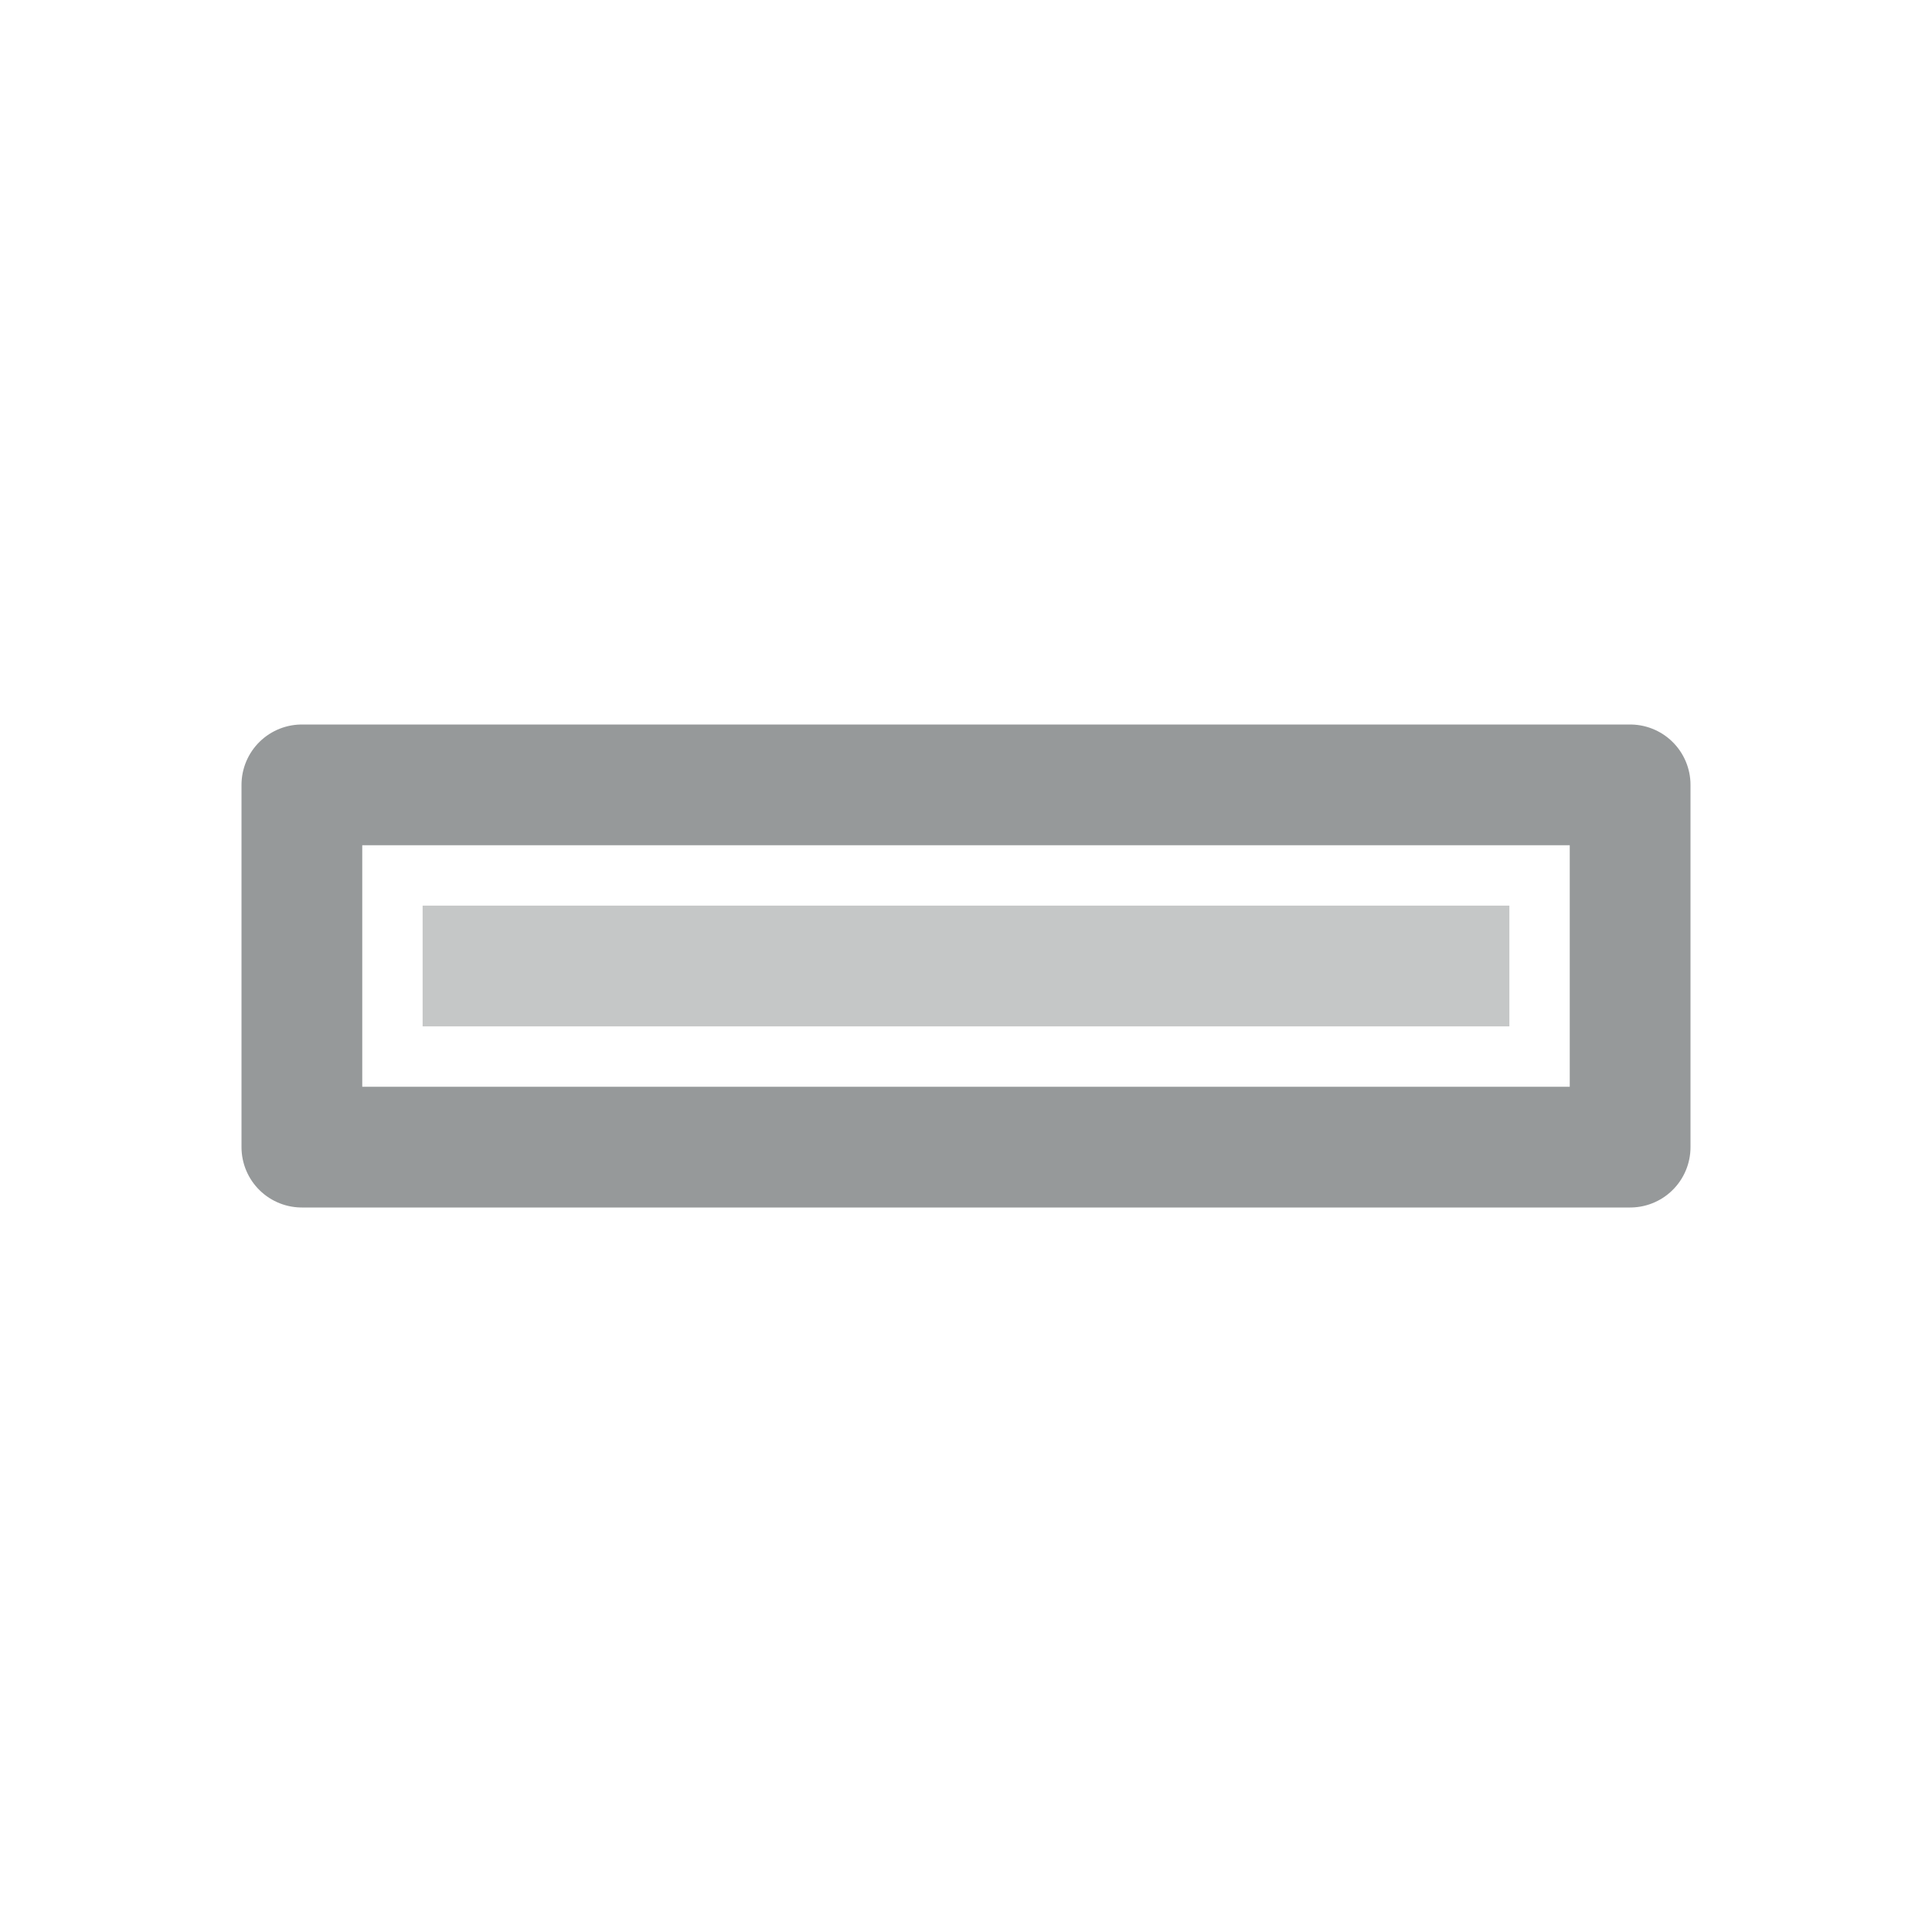
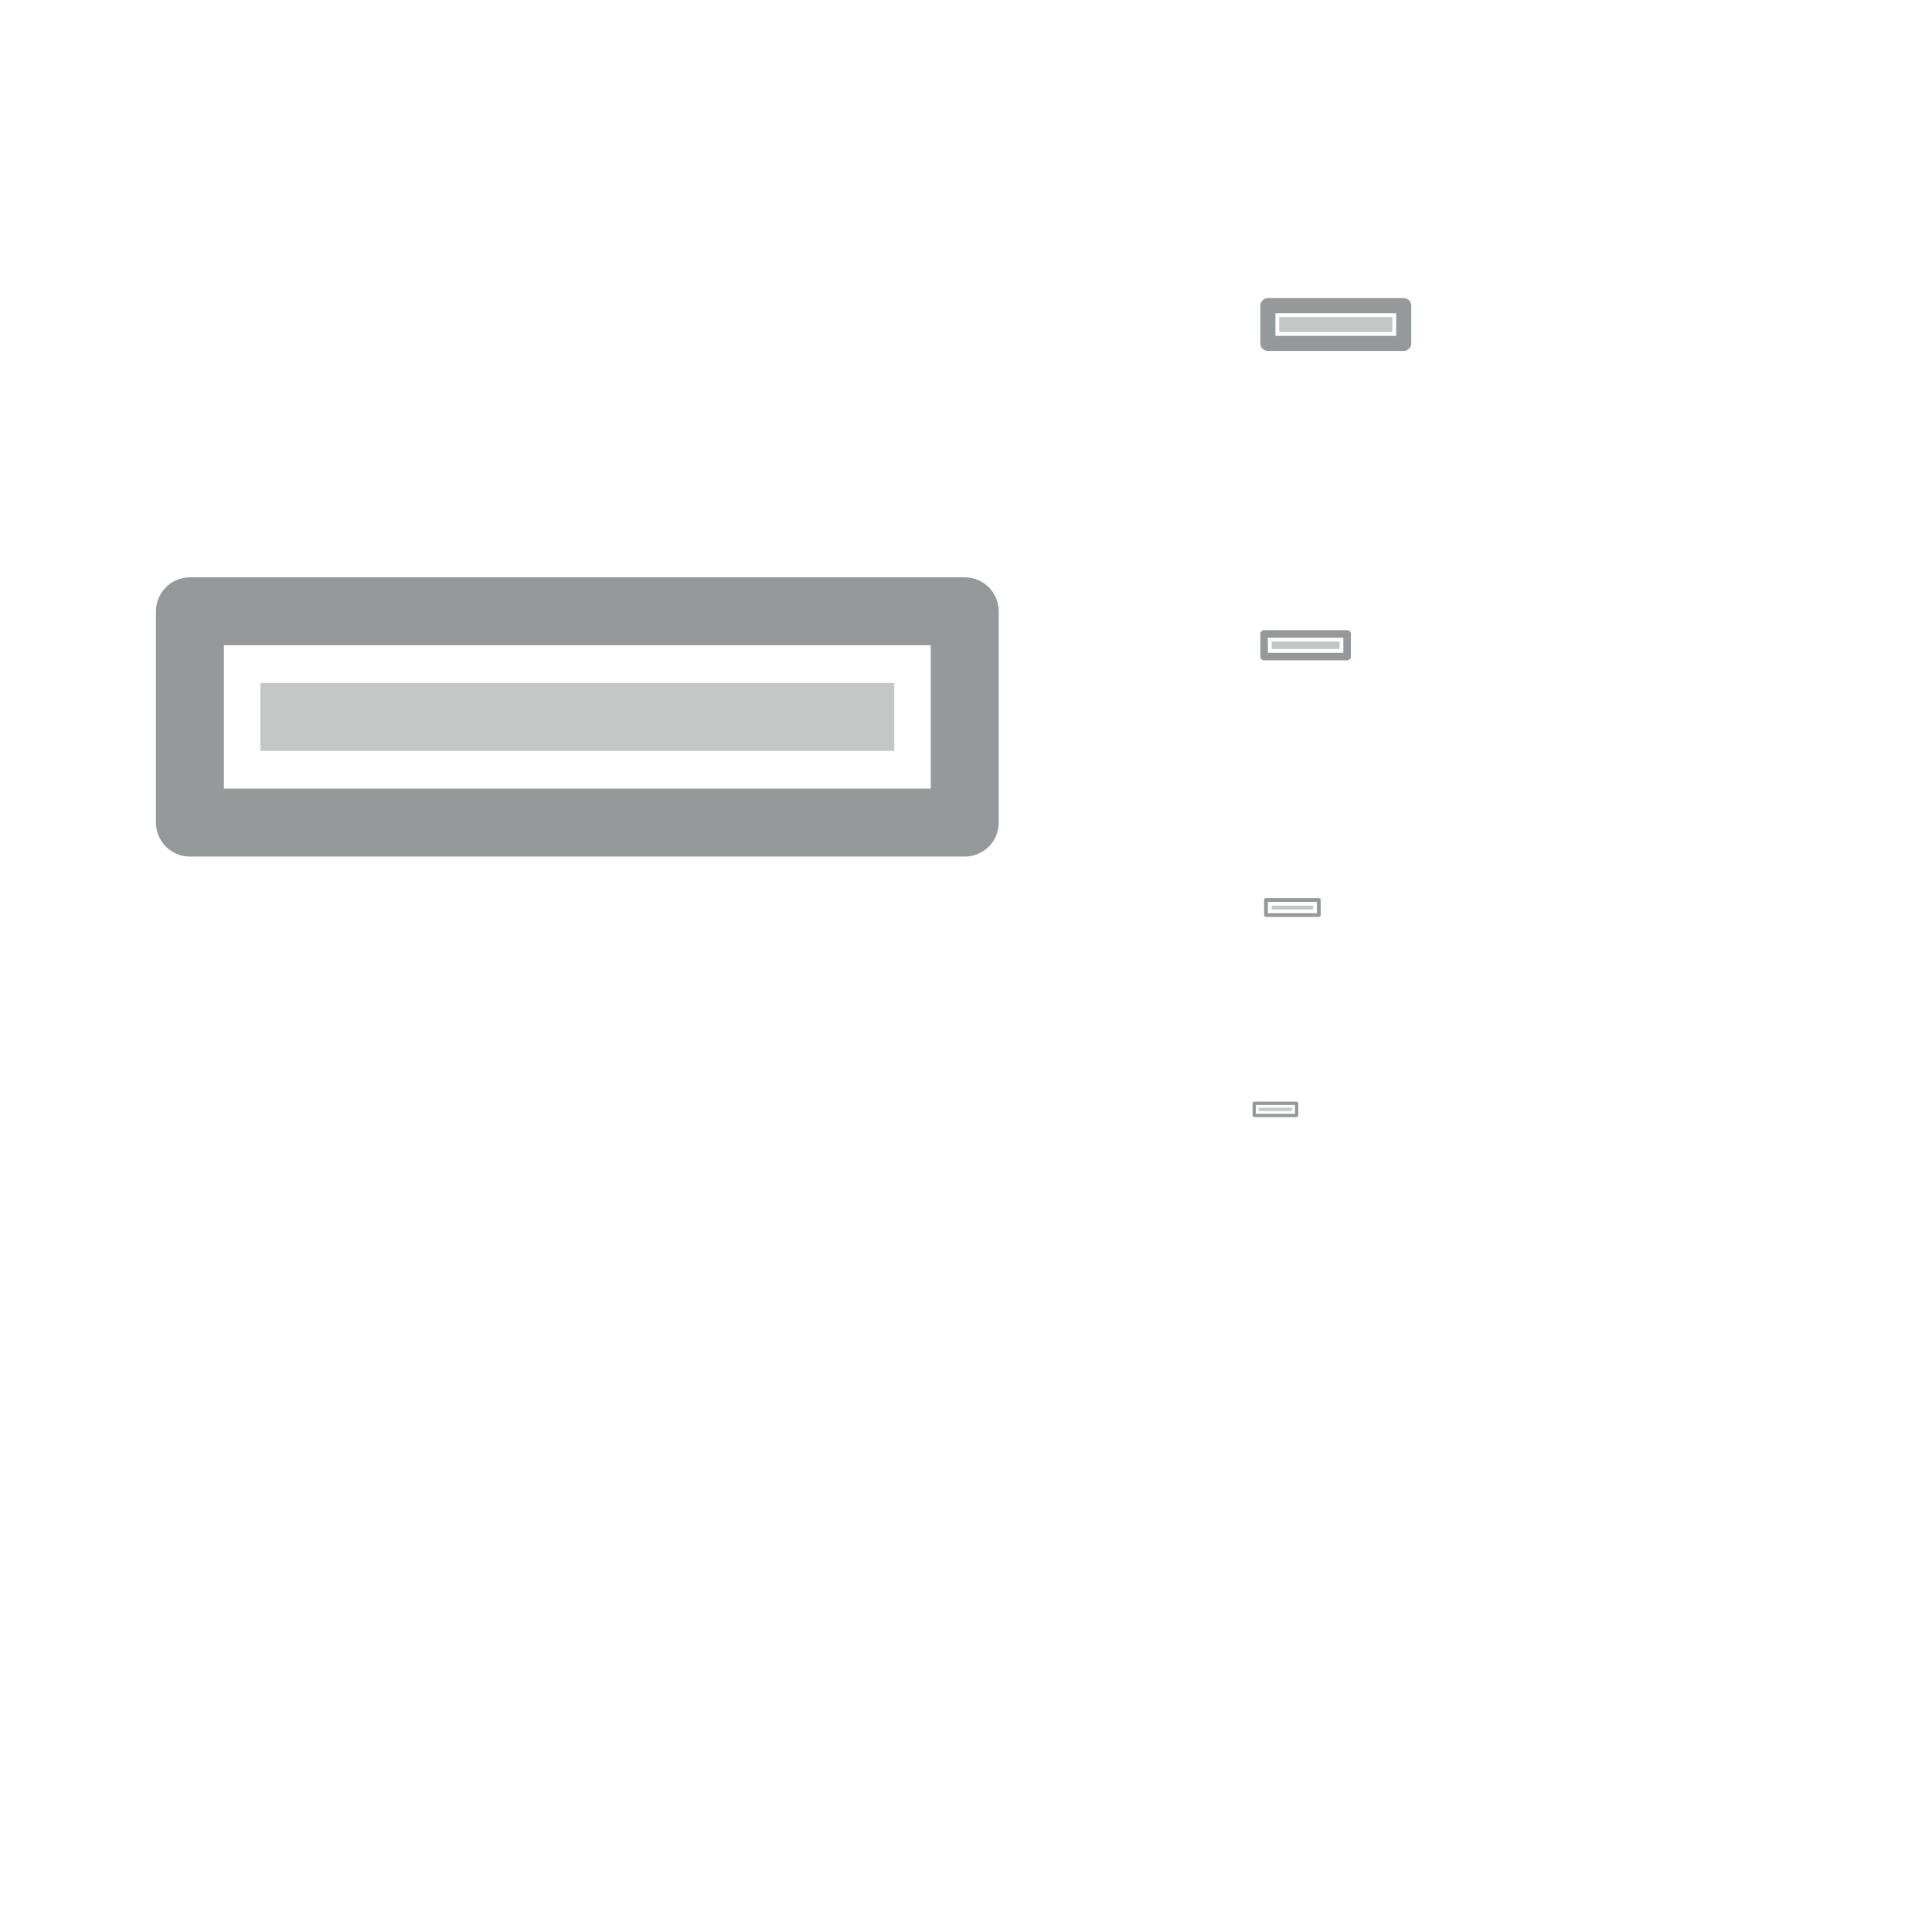
- <svg xmlns="http://www.w3.org/2000/svg" width="32" height="32" id="svg2" version="1.1">
+ <svg xmlns="http://www.w3.org/2000/svg" width="512" height="512" id="svg2" version="1.0">
  <defs id="defs4">
    </defs>
-   <g id="layer1" transform="translate(0,-1020.362)">
-     <path style="fill:none;stroke:#2e3436;stroke-width:2;stroke-linecap:butt;stroke-linejoin:round;stroke-miterlimit:4;stroke-opacity:0.502;stroke-dasharray:none" d="m 5,1033.362 0,6 22,0 0,-6 -22,0 z" id="path3590" />
-     <path style="fill:none;stroke:#2e3436;stroke-width:2;stroke-linecap:butt;stroke-linejoin:miter;stroke-opacity:0.275;stroke-miterlimit:4;stroke-dasharray:none" d="m 7,16 18,0" id="path3592" transform="translate(0,1020.362)" />
+   <g id="layer1" style="display:inline">
+     <g id="layer3" style="display:none">
+       <rect style="fill:#f2f2f2;fill-opacity:1;stroke:none;display:inline" id="rect2384" width="256" height="256" x="25" y="62" />
+       <rect style="fill:#f2f2f2;fill-opacity:1;stroke:none;display:inline" id="rect2388" width="48" height="48" x="330" y="62" />
+       <rect style="fill:#f2f2f2;fill-opacity:1;stroke:none" id="rect3275" width="32" height="32" x="330" y="155" />
+       <rect style="fill:#f2f2f2;fill-opacity:1;stroke:none" id="rect3277" width="24" height="24" x="330" y="228" />
+       <rect style="fill:#f2f2f2;fill-opacity:1;stroke:none;display:inline" id="rect3279" width="22" height="22" x="331" y="229" />
+       <rect style="fill:#f2f2f2;fill-opacity:1;stroke:none" id="rect3281" width="16" height="16" x="330" y="286" />
+       <text xml:space="preserve" style="font-size:20px;font-style:normal;font-weight:normal;fill:#000000;fill-opacity:1;stroke:none;font-family:Bitstream Vera Sans" x="23.799" y="41.717" id="text3283">
+         <tspan id="tspan3285" x="23.799" y="41.717">actions</tspan>
+       </text>
+       <text xml:space="preserve" style="font-size:20px;font-style:normal;font-weight:bold;fill:#000000;fill-opacity:1;stroke:none;font-family:Bitstream Vera Sans;-inkscape-font-specification:Bitstream Vera Sans Bold" x="229.619" y="41.717" id="text3287">
+         <tspan id="tspan3289" x="229.619" y="41.717">list-remove</tspan>
+       </text>
+     </g>
+     <g style="display:inline" transform="translate(330,-865.3622)" id="layer1-5">
+       <path id="path3590" d="m 5,1033.362 0,6 22,0 0,-6 -22,0 z" style="fill:none;stroke:#2e3436;stroke-width:2;stroke-linecap:butt;stroke-linejoin:round;stroke-miterlimit:4;stroke-opacity:0.502;stroke-dasharray:none" />
+       <path transform="translate(0,1020.362)" id="path3592" d="m 7,16 18,0" style="fill:none;stroke:#2e3436;stroke-width:2;stroke-linecap:butt;stroke-linejoin:miter;stroke-miterlimit:4;stroke-opacity:0.275;stroke-dasharray:none" />
+     </g>
+     <g style="display:inline;stroke-width:2.4;stroke-miterlimit:4;stroke-dasharray:none" transform="matrix(1.666667,0,0,1.666667,327.3333,-1641.27)" id="layer1-5-6">
+       <path id="path3590-0" d="m 5.2,1033.362 0,6 21.6,0 0,-6 -21.6,0 z" style="fill:none;stroke:#2e3436;stroke-width:2.4;stroke-linecap:butt;stroke-linejoin:round;stroke-miterlimit:4;stroke-opacity:0.502;stroke-dasharray:none" />
+       <path transform="translate(0,1020.362)" id="path3592-2" d="m 7,16 18,0" style="fill:none;stroke:#2e3436;stroke-width:2.4;stroke-linecap:butt;stroke-linejoin:miter;stroke-miterlimit:4;stroke-opacity:0.275;stroke-dasharray:none" />
+     </g>
+     <g style="display:inline;stroke-width:1.929;stroke-miterlimit:4;stroke-dasharray:none" transform="matrix(9.333333,0,0,9.333333,3.666667,-9482.714)" id="layer1-5-7">
+       <path id="path3590-2" d="m 5,1033.362 0,6 22,0 0,-6 -22,0 z" style="fill:none;stroke:#2e3436;stroke-width:1.929;stroke-linecap:butt;stroke-linejoin:round;stroke-miterlimit:4;stroke-opacity:0.502;stroke-dasharray:none" />
+       <path transform="translate(0,1020.362)" id="path3592-3" d="m 7,16 18,0" style="fill:none;stroke:#2e3436;stroke-width:1.929;stroke-linecap:butt;stroke-linejoin:miter;stroke-miterlimit:4;stroke-opacity:0.275;stroke-dasharray:none" />
+     </g>
+     <g style="display:inline;stroke-width:1.571;stroke-miterlimit:4;stroke-dasharray:none" transform="matrix(0.6363707,0,0,0.6363707,331.8181,-419.5105)" id="layer1-5-8">
+       <path id="path3590-1" d="m 5.786,1034.005 0,6.286 22,0 0,-6.286 -22,0 z" style="fill:none;stroke:#2e3436;stroke-width:1.571;stroke-linecap:butt;stroke-linejoin:round;stroke-miterlimit:4;stroke-opacity:0.502;stroke-dasharray:none" />
+       <path transform="translate(0,1020.362)" id="path3592-6" d="m 8.143,16.786 17.286,0" style="fill:none;stroke:#2e3436;stroke-width:1.571;stroke-linecap:butt;stroke-linejoin:miter;stroke-miterlimit:4;stroke-opacity:0.275;stroke-dasharray:none" />
+     </g>
+     <g style="display:inline;stroke-width:1.473;stroke-miterlimit:4;stroke-dasharray:none" transform="matrix(0.5112267,0,0,0.5112267,329.4187,-236.2177)" id="layer1-5-8-5">
+       <path id="path3590-1-6" d="m 5.786,1034.005 0,6.286 22,0 0,-6.286 -22,0 z" style="fill:none;stroke:#2e3436;stroke-width:1.712;stroke-linecap:butt;stroke-linejoin:round;stroke-miterlimit:4;stroke-opacity:0.502;stroke-dasharray:none" />
+       <path transform="translate(0,1020.362)" id="path3592-6-9" d="m 8.143,16.786 17.286,0" style="fill:none;stroke:#2e3436;stroke-width:1.712;stroke-linecap:butt;stroke-linejoin:miter;stroke-miterlimit:4;stroke-opacity:0.275;stroke-dasharray:none" />
+     </g>
  </g>
</svg>
